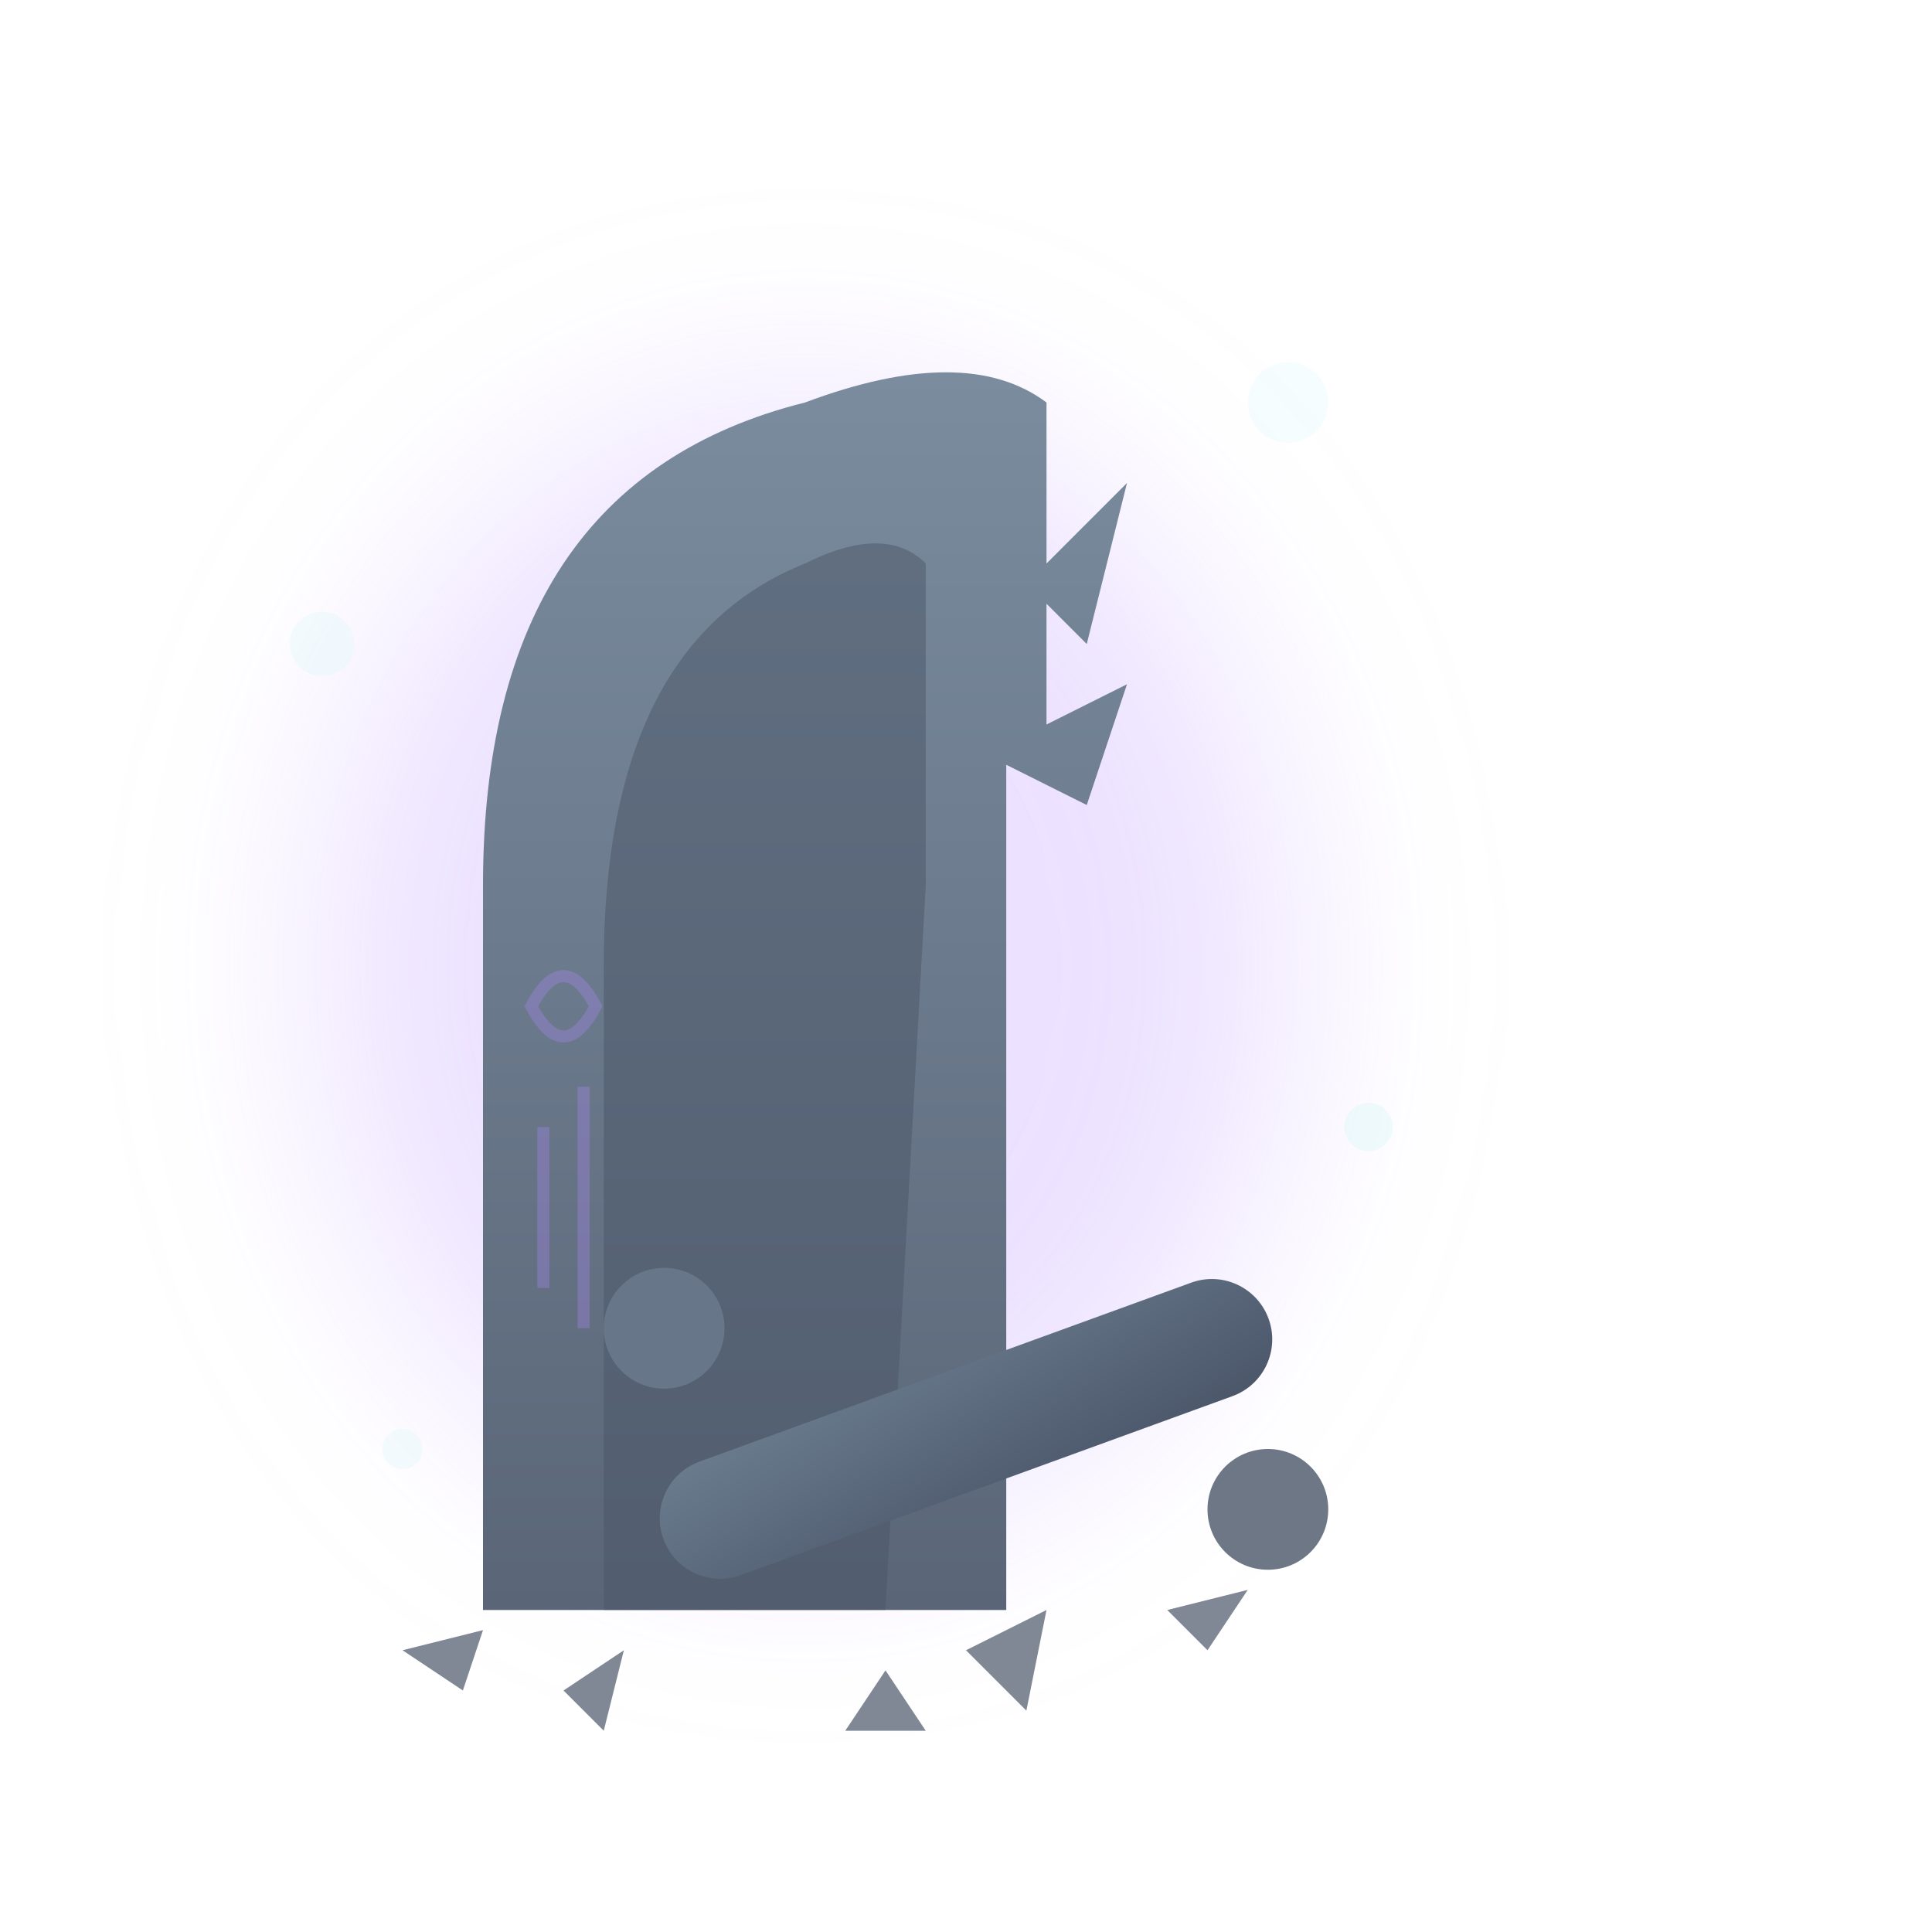
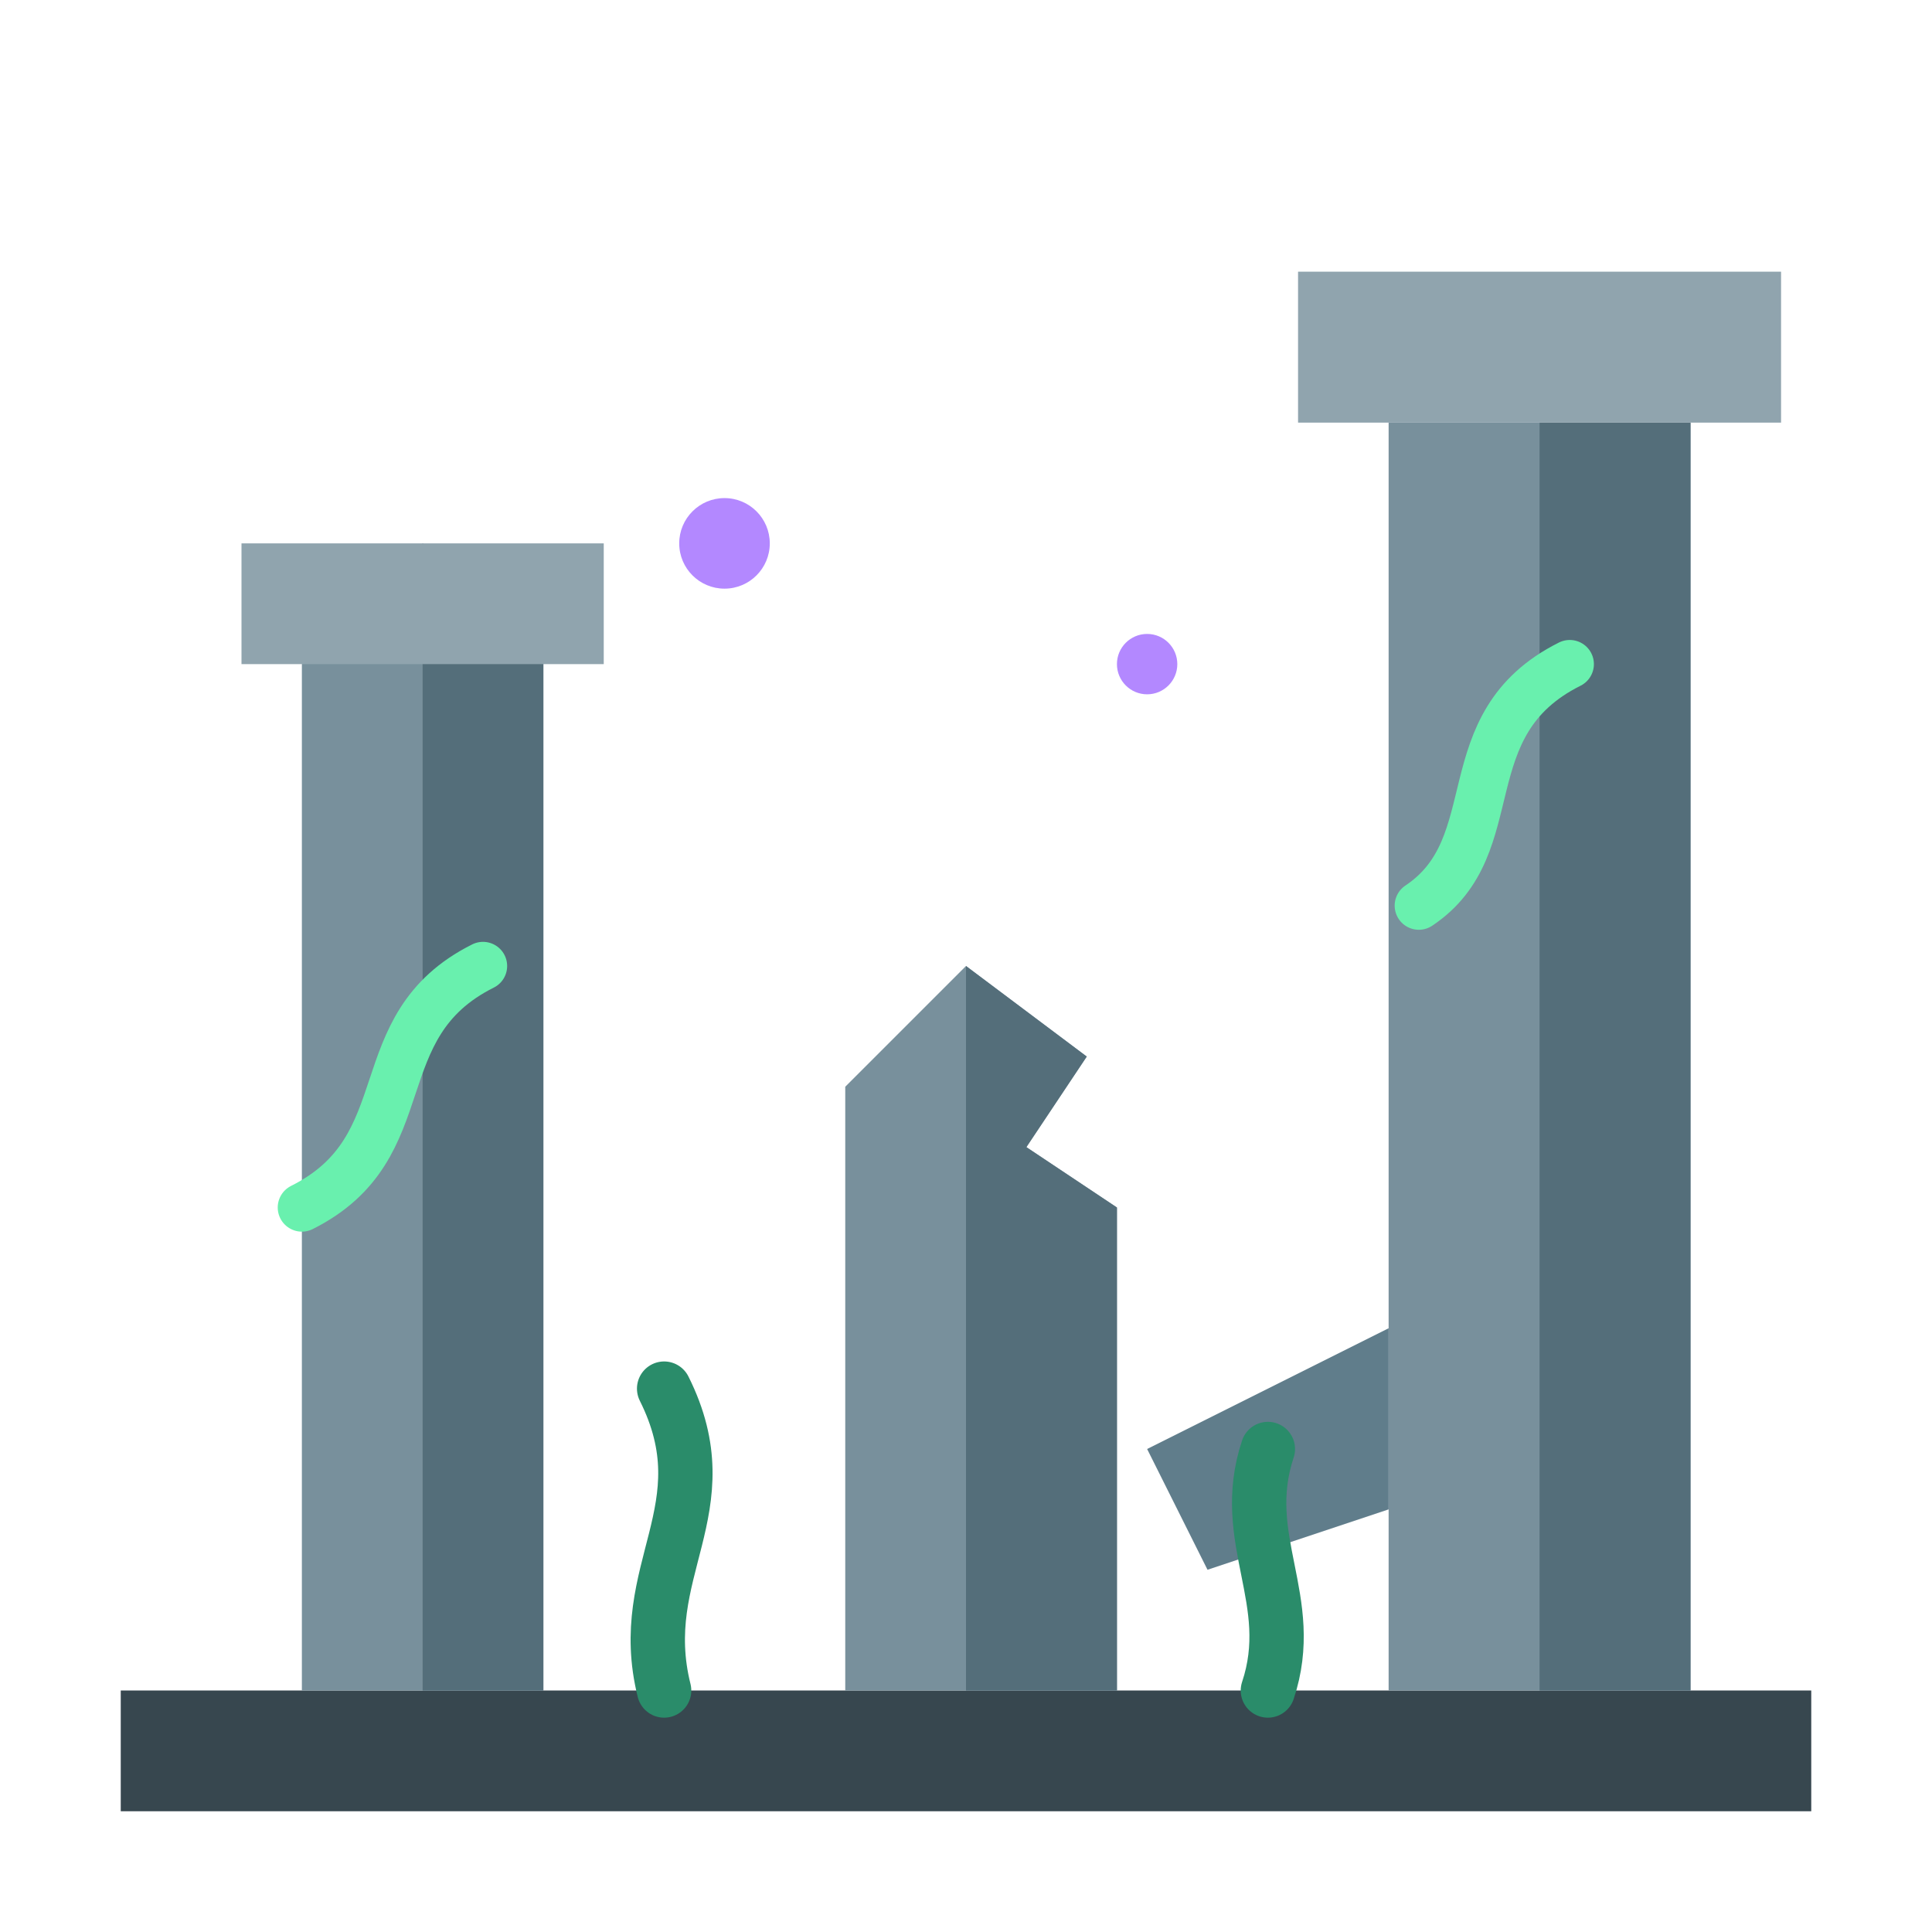
- <svg xmlns="http://www.w3.org/2000/svg" viewBox="0 0 48 48">
-   <defs>
-     <linearGradient id="ruinsStoneGrad" x1="0" y1="1" x2="0" y2="0">
-       <stop offset="0%" stop-color="#5A6678" />
-       <stop offset="100%" stop-color="#7B8C9F" />
-     </linearGradient>
-     <linearGradient id="ruinsColumnGrad" x1="0" y1="0" x2="1" y2="1">
-       <stop offset="0%" stop-color="#6B7C8F" />
-       <stop offset="100%" stop-color="#4A5568" />
-     </linearGradient>
-     <filter id="ruinsGlow" x="-50%" y="-50%" width="200%" height="200%">
-       <feGaussianBlur in="SourceGraphic" stdDeviation="2.5" />
-     </filter>
-   </defs>
-   <ellipse cx="20" cy="24" rx="12" ry="14" fill="#B388FF" opacity="0.25" filter="url(#ruinsGlow)" />
-   <path d="M12 40 L12 22 Q12 12 20 10 Q24 8.5 26 10 L26 14 L28 12 L27 16 L26 15 L26 18 L28 17 L27 20 L25 19 L25 40 Z" fill="url(#ruinsStoneGrad)" />
-   <path d="M15 40 L15 24 Q15 16 20 14 Q22 13 23 14 L23 22 L22 40 Z" fill="#4A5568" opacity="0.5" />
-   <rect x="16" y="34" width="16" height="3" rx="1.5" ry="1.5" transform="rotate(-20 24 35.5)" fill="url(#ruinsColumnGrad)" />
-   <circle cx="16.5" cy="33" r="1.5" fill="#6B7C8F" opacity="0.8" />
-   <circle cx="31.5" cy="37.5" r="1.5" fill="#4A5568" opacity="0.8" />
-   <path d="M13.5 28 L13.5 32" stroke="#B388FF" stroke-width="0.3" opacity="0.3" fill="none" />
-   <path d="M14.5 27 L14.5 33" stroke="#B388FF" stroke-width="0.3" opacity="0.3" fill="none" />
-   <path d="M13.2 25 Q14 23.5 14.8 25 Q14 26.5 13.2 25 Z" stroke="#B388FF" stroke-width="0.3" opacity="0.3" fill="none" />
-   <polygon points="10,41 12,40.5 11.5,42" fill="#4A5568" opacity="0.7" />
-   <polygon points="24,41 26,40 25.5,42.5" fill="#4A5568" opacity="0.7" />
-   <polygon points="29,40 31,39.5 30,41" fill="#4A5568" opacity="0.7" />
-   <polygon points="14,42 15.5,41 15,43" fill="#4A5568" opacity="0.7" />
-   <polygon points="21,43 22,41.5 23,43" fill="#4A5568" opacity="0.7" />
-   <circle cx="8" cy="16" r="0.8" fill="#E0F7FA" opacity="0.4" />
-   <circle cx="32" cy="10" r="1" fill="#E0F7FA" opacity="0.3" />
-   <circle cx="34" cy="28" r="0.6" fill="#E0F7FA" opacity="0.5" />
-   <circle cx="10" cy="36" r="0.5" fill="#E0F7FA" opacity="0.35" />
+ <svg xmlns="http://www.w3.org/2000/svg" viewBox="0 0 64 64">
+   <path d="M4 56 H60 V60 H4 Z" fill="#37474F" />
+   <path d="M10 56 V22 L14 18 L18 21 V56 Z" fill="#78909C" />
+   <path d="M14 18 L18 21 V56 H14 Z" fill="#546E7A" />
+   <path d="M8 22 H20 V18 H8 Z" fill="#90A4AE" />
+   <path d="M28 56 V36 L32 32 L36 35 L34 38 L37 40 V56 Z" fill="#78909C" />
+   <path d="M32 32 L36 35 L34 38 L37 40 V56 H32 Z" fill="#546E7A" />
+   <path d="M46 56 V14 H56 V56 Z" fill="#78909C" />
+   <path d="M51 14 H56 V56 H51 Z" fill="#546E7A" />
+   <path d="M43 14 H59 V9 H43 Z" fill="#90A4AE" />
+   <path d="M38 48 L46 44 V50 L40 52 Z" fill="#607D8B" />
+   <path d="M10 40 C14 38 12 34 16 32 M47 30 C50 28 48 24 52 22" fill="none" stroke="#69F0AE" stroke-width="1.6" stroke-linecap="round" />
+   <path d="M22 56 C21 52 24 50 22 46 M42 56 C43 53 41 51 42 48" fill="none" stroke="#2A8C6A" stroke-width="1.8" stroke-linecap="round" />
+   <circle cx="24" cy="18" r="1.5" fill="#B388FF" />
+   <circle cx="38" cy="22" r="1" fill="#B388FF" />
</svg>
